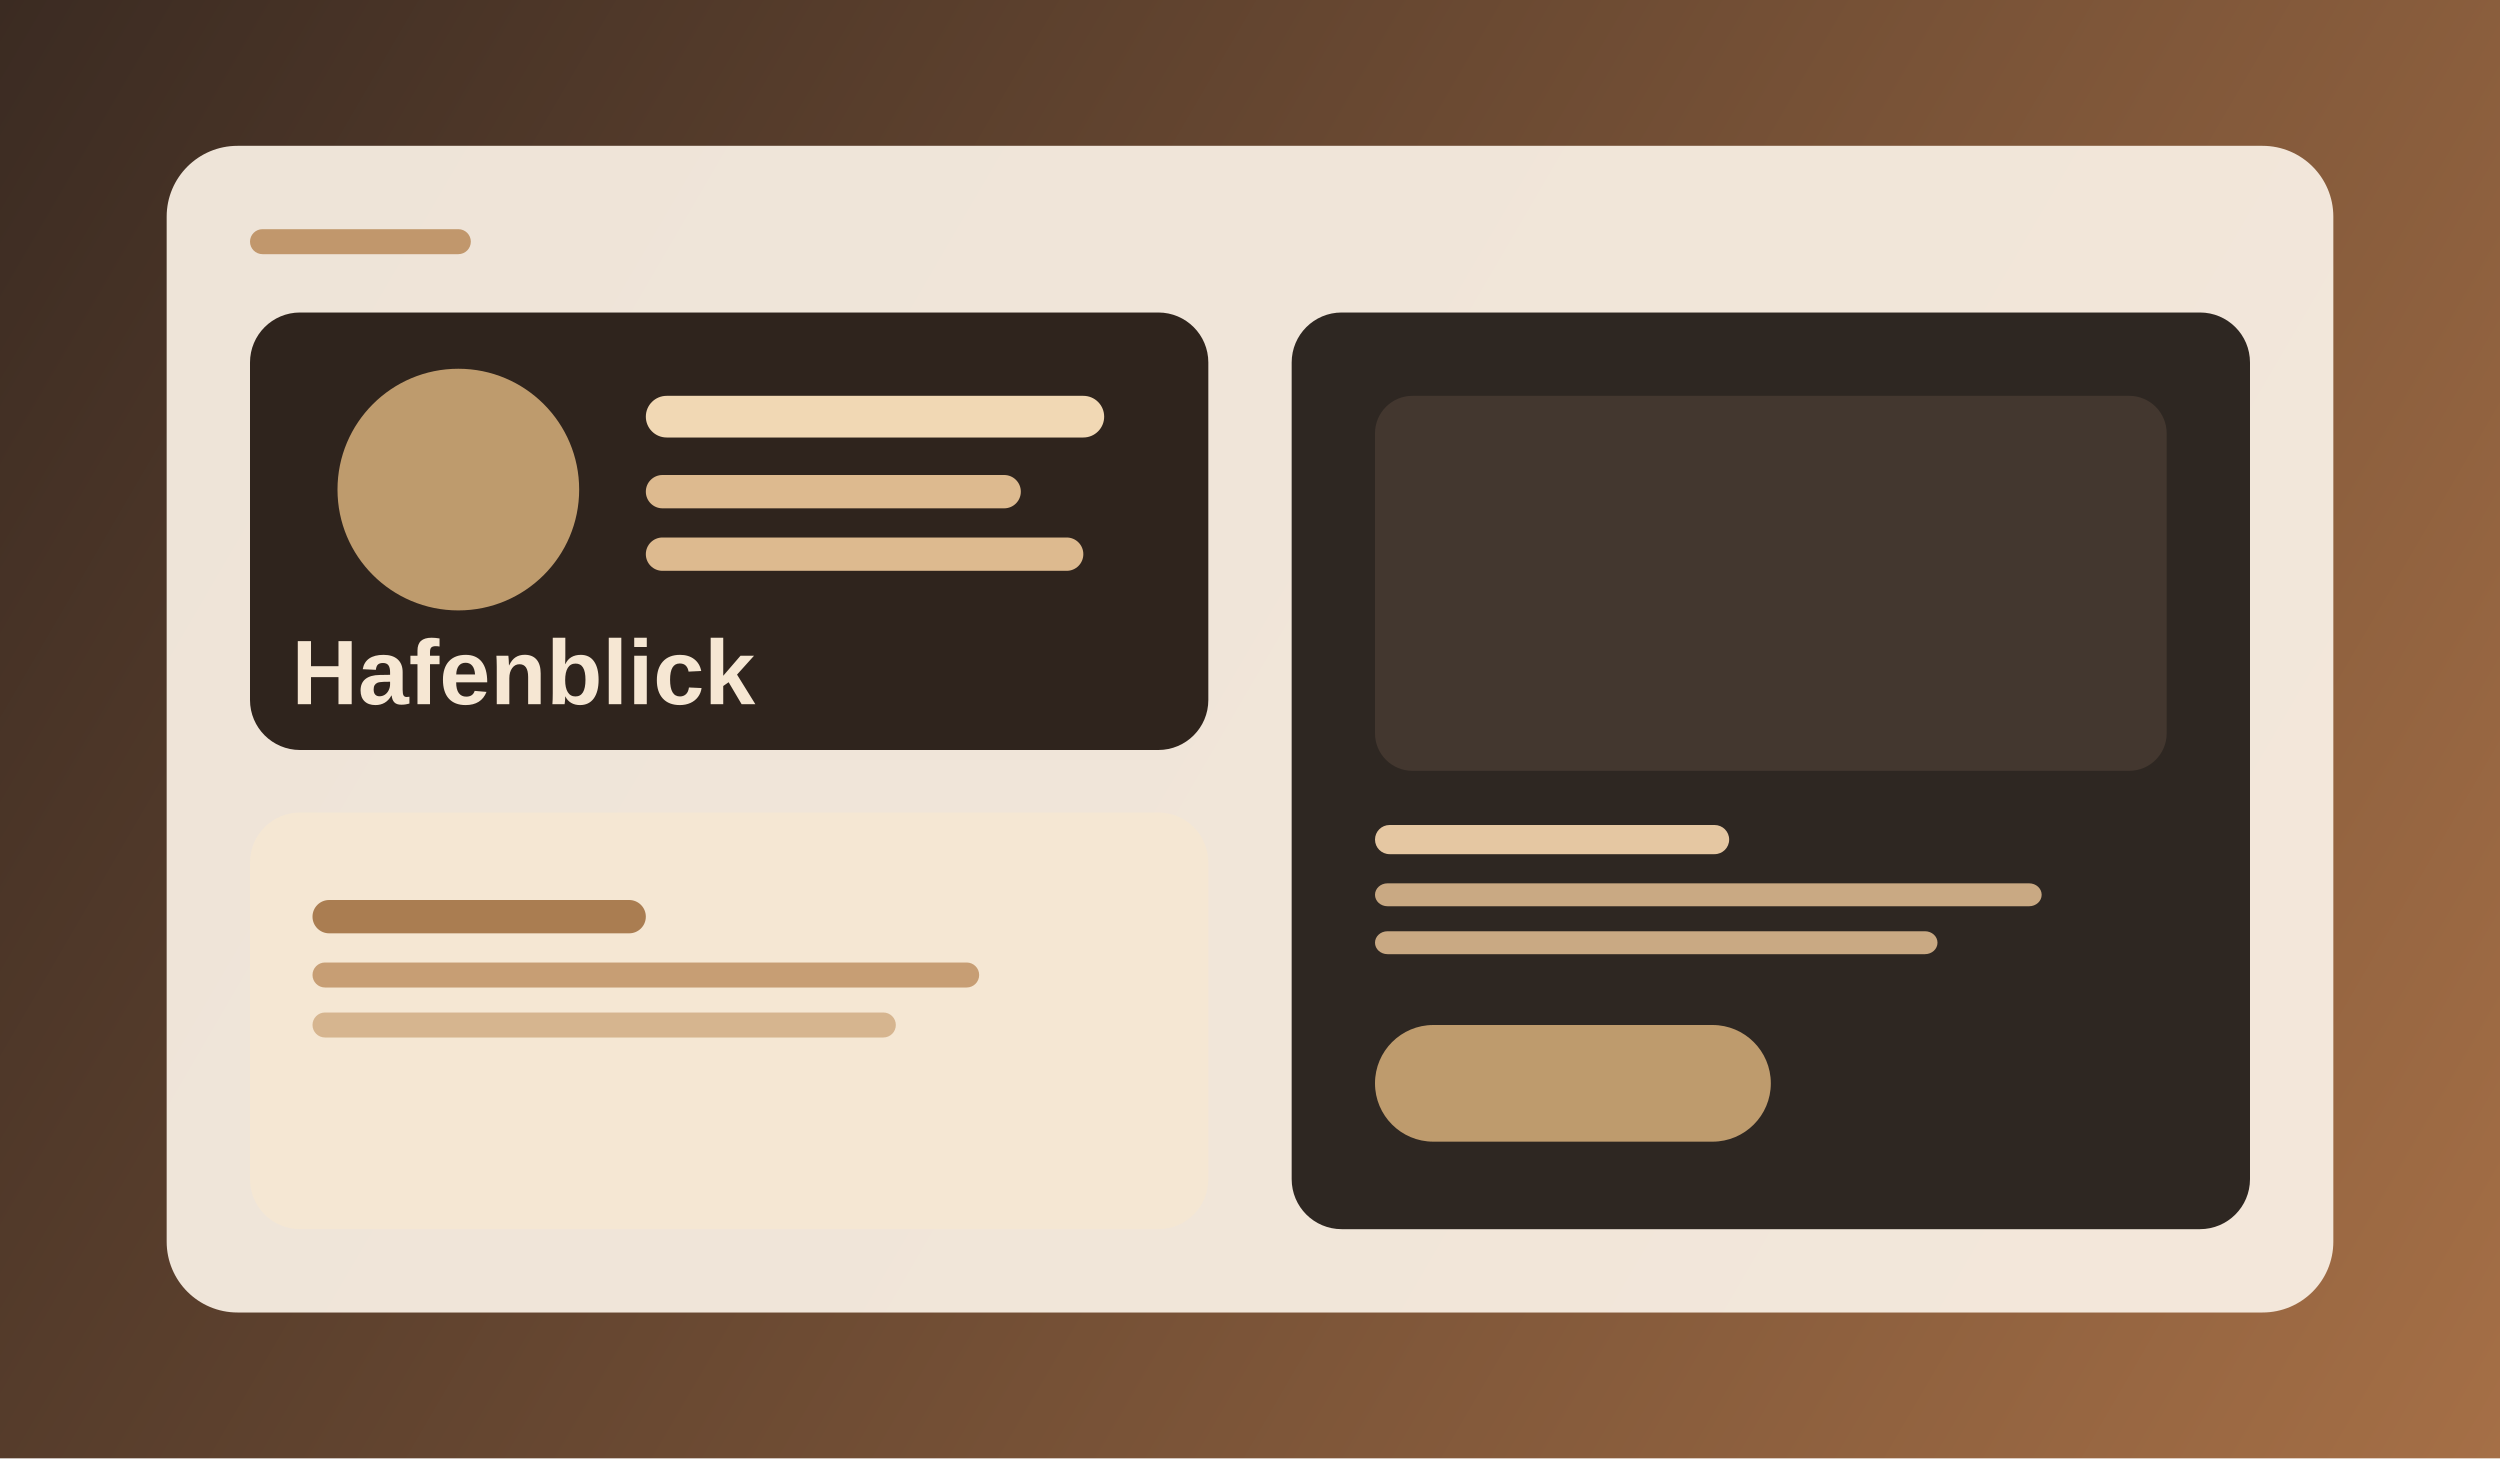
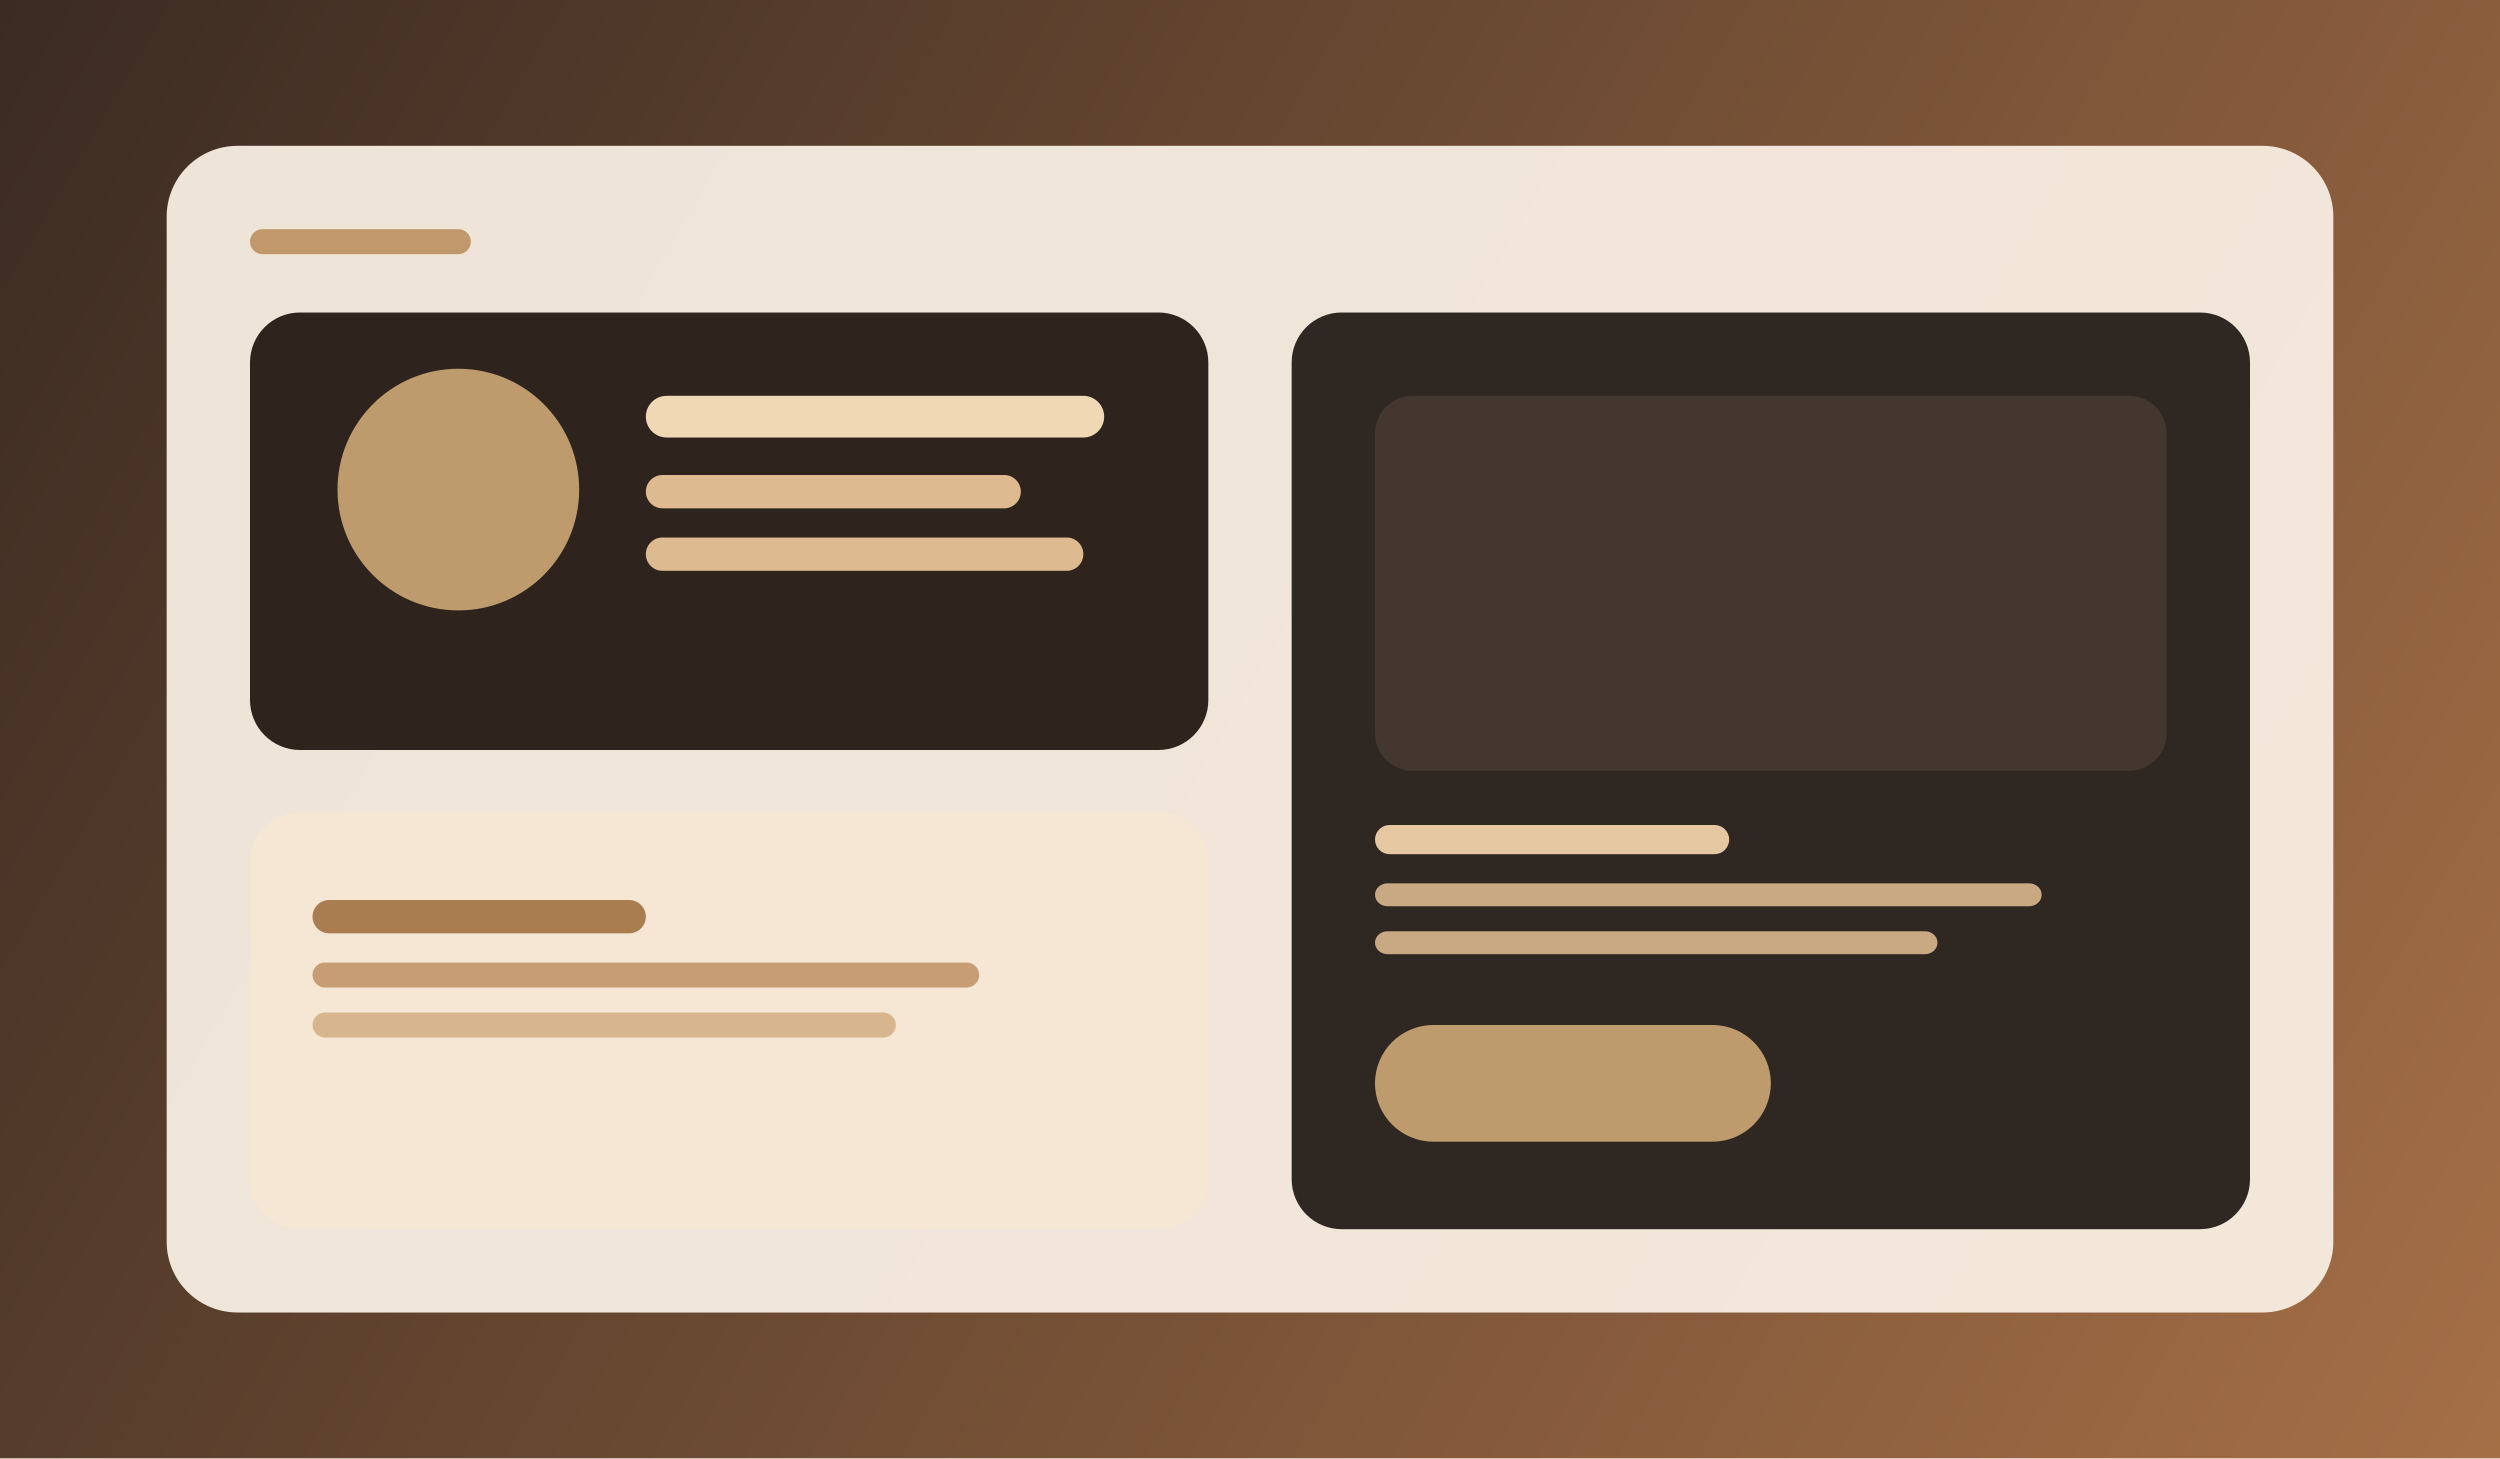
<svg xmlns="http://www.w3.org/2000/svg" width="1200" height="700" viewBox="0 0 1200 700" fill="none">
  <defs>
    <linearGradient id="bg" x1="0" y1="0" x2="1200" y2="700" gradientUnits="userSpaceOnUse">
      <stop stop-color="#3B2B22" />
      <stop offset="1" stop-color="#A56F46" />
    </linearGradient>
  </defs>
  <rect width="1200" height="700" fill="url(#bg)" />
  <rect x="80" y="70" width="1040" height="560" rx="34" fill="#F8EFE3" fill-opacity="0.94" />
  <rect x="120" y="110" width="106" height="12" rx="6" fill="#C1976C" />
  <rect x="120" y="150" width="460" height="210" rx="24" fill="#2F241D" />
  <circle cx="220" cy="235" r="58" fill="#BE9B6D" />
  <rect x="310" y="190" width="220" height="20" rx="10" fill="#F1D8B4" />
  <rect x="310" y="228" width="180" height="16" rx="8" fill="#DDBA8F" />
  <rect x="310" y="258" width="210" height="16" rx="8" fill="#DDBA8F" />
  <rect x="120" y="390" width="460" height="200" rx="24" fill="#F5E7D3" />
  <rect x="150" y="432" width="160" height="16" rx="8" fill="#AA7D51" />
  <rect x="150" y="462" width="320" height="12" rx="6" fill="#C79E74" />
  <rect x="150" y="486" width="280" height="12" rx="6" fill="#D6B58F" />
  <rect x="620" y="150" width="460" height="440" rx="24" fill="#2E2722" />
  <rect x="660" y="190" width="380" height="180" rx="18" fill="#43372F" />
  <rect x="660" y="396" width="170" height="14" rx="7" fill="#E5C7A2" />
  <rect x="660" y="424" width="320" height="11" rx="6" fill="#C9A983" />
  <rect x="660" y="447" width="270" height="11" rx="6" fill="#C9A983" />
  <rect x="660" y="492" width="190" height="56" rx="28" fill="#BE9B6D" />
-   <text x="140" y="338" fill="#F6E7D3" font-family="Arial" font-size="44" font-weight="700">Hafenblick</text>
</svg>
